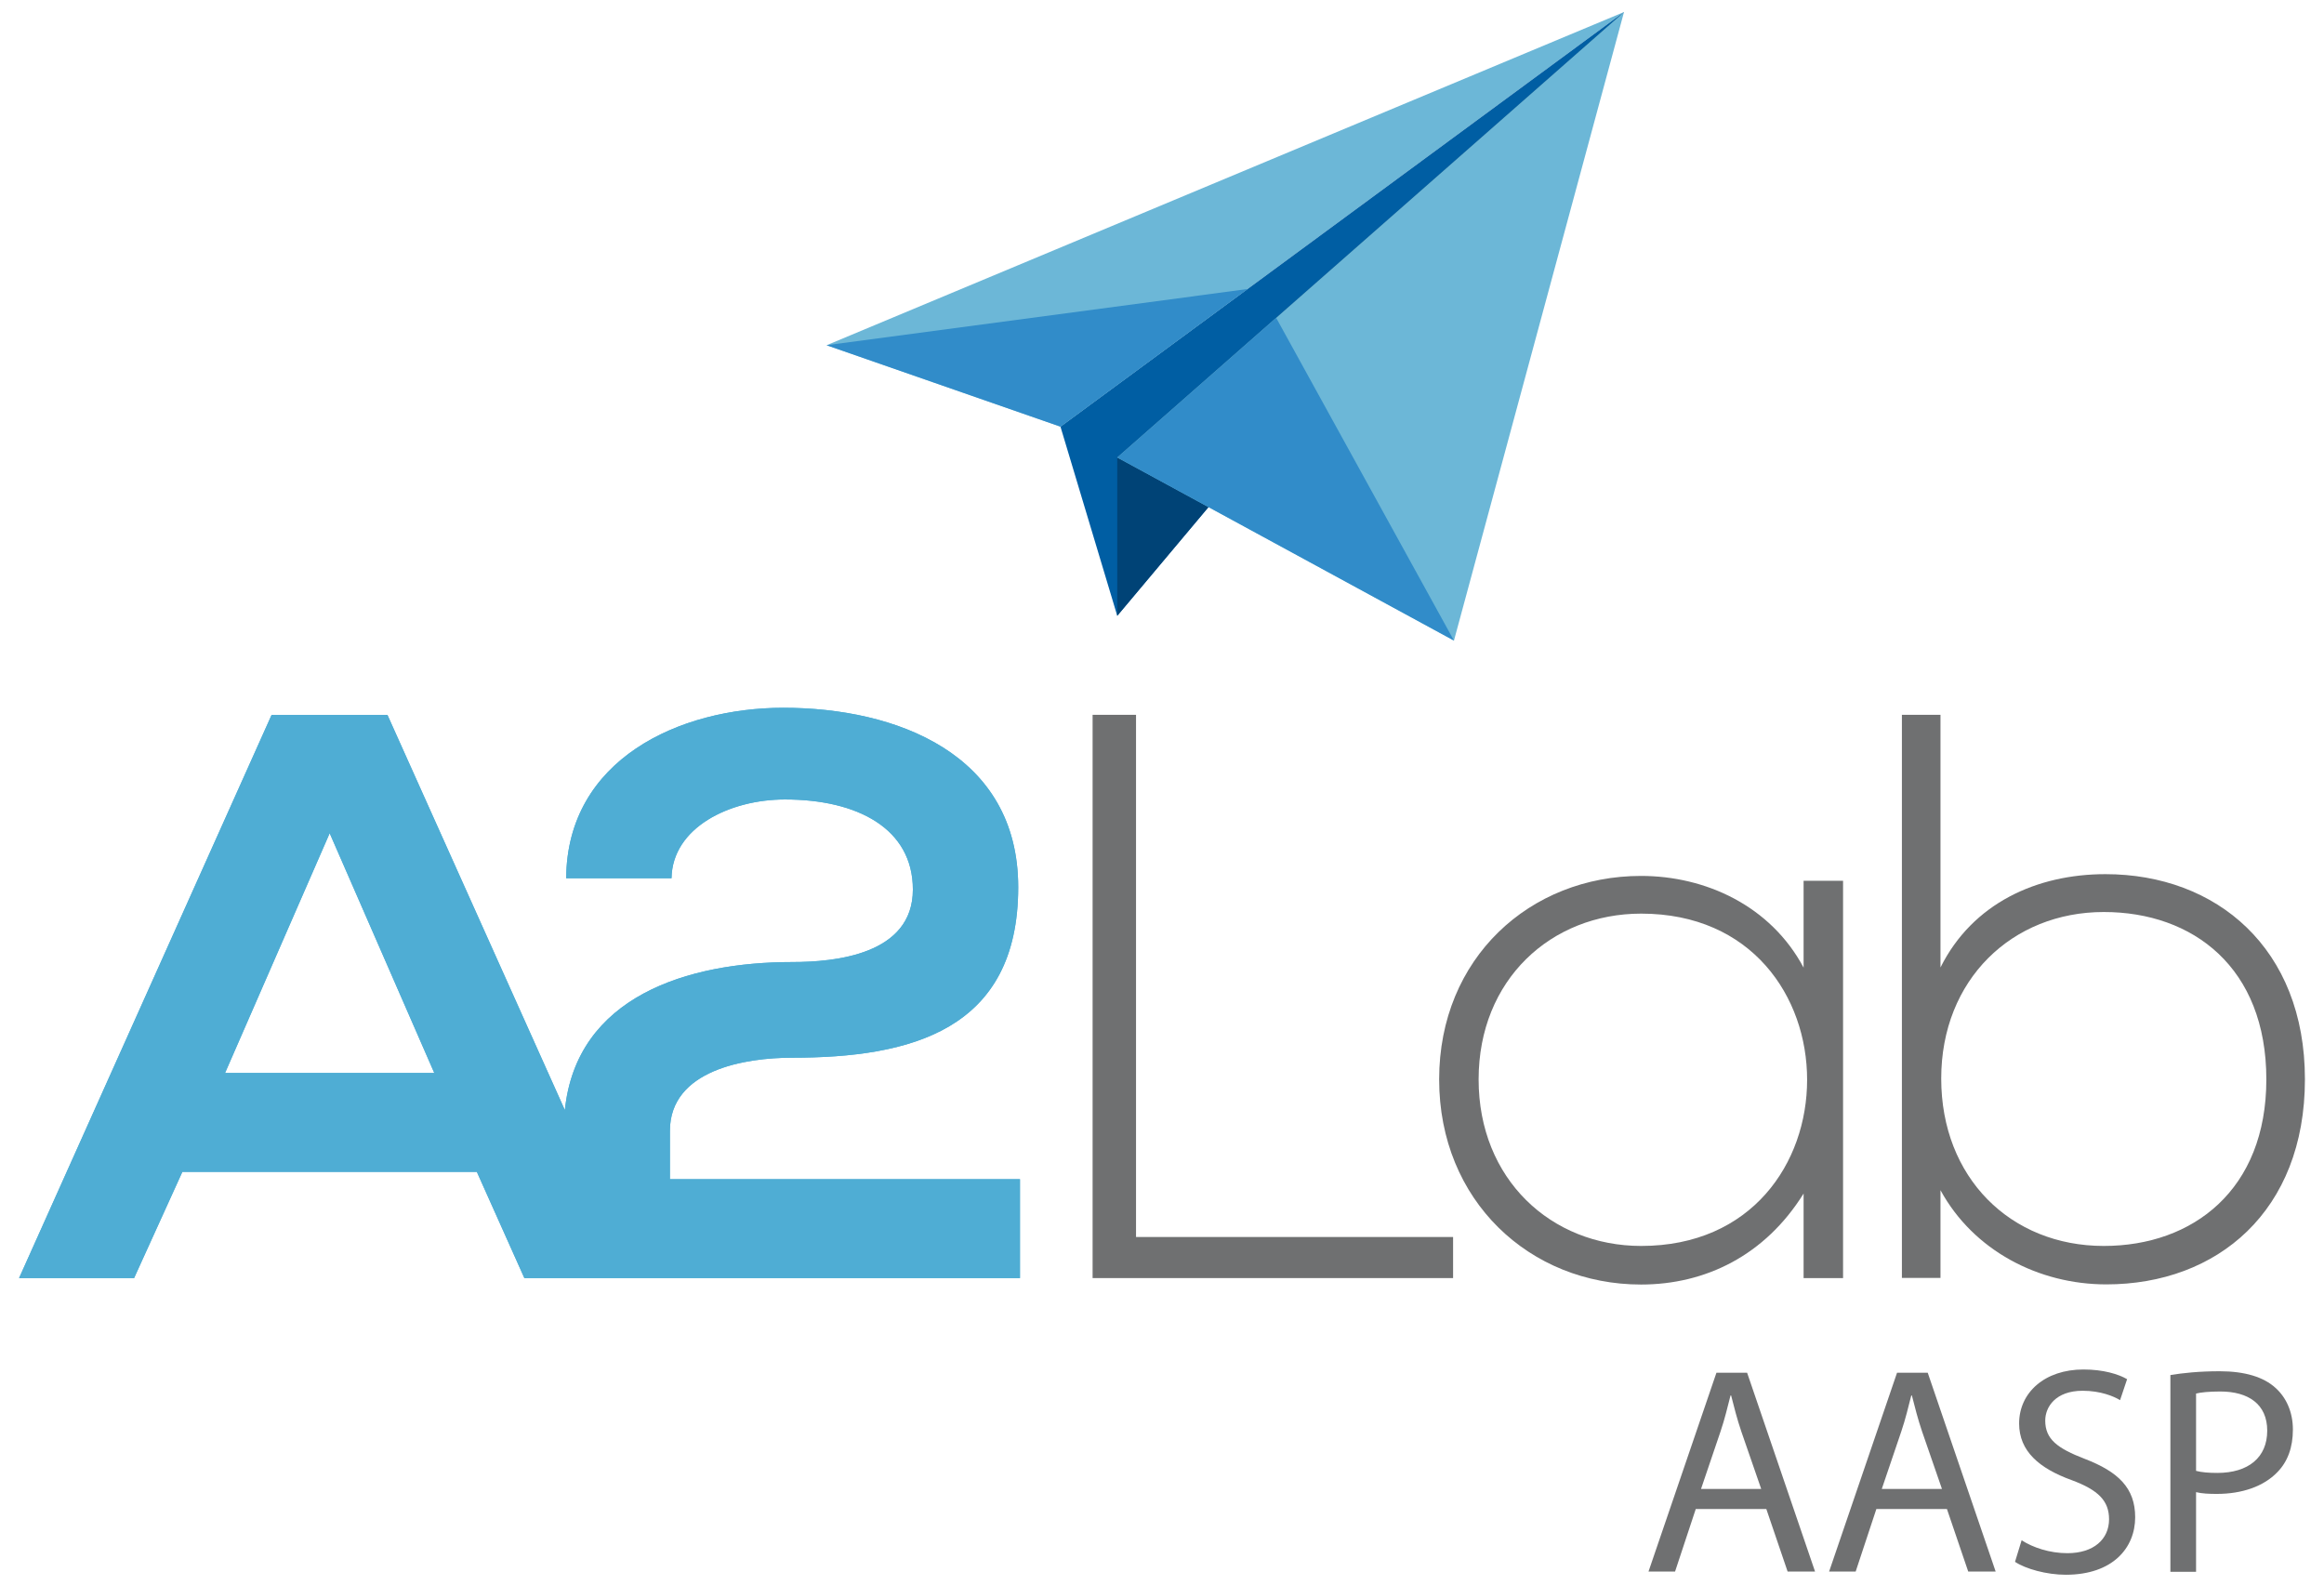
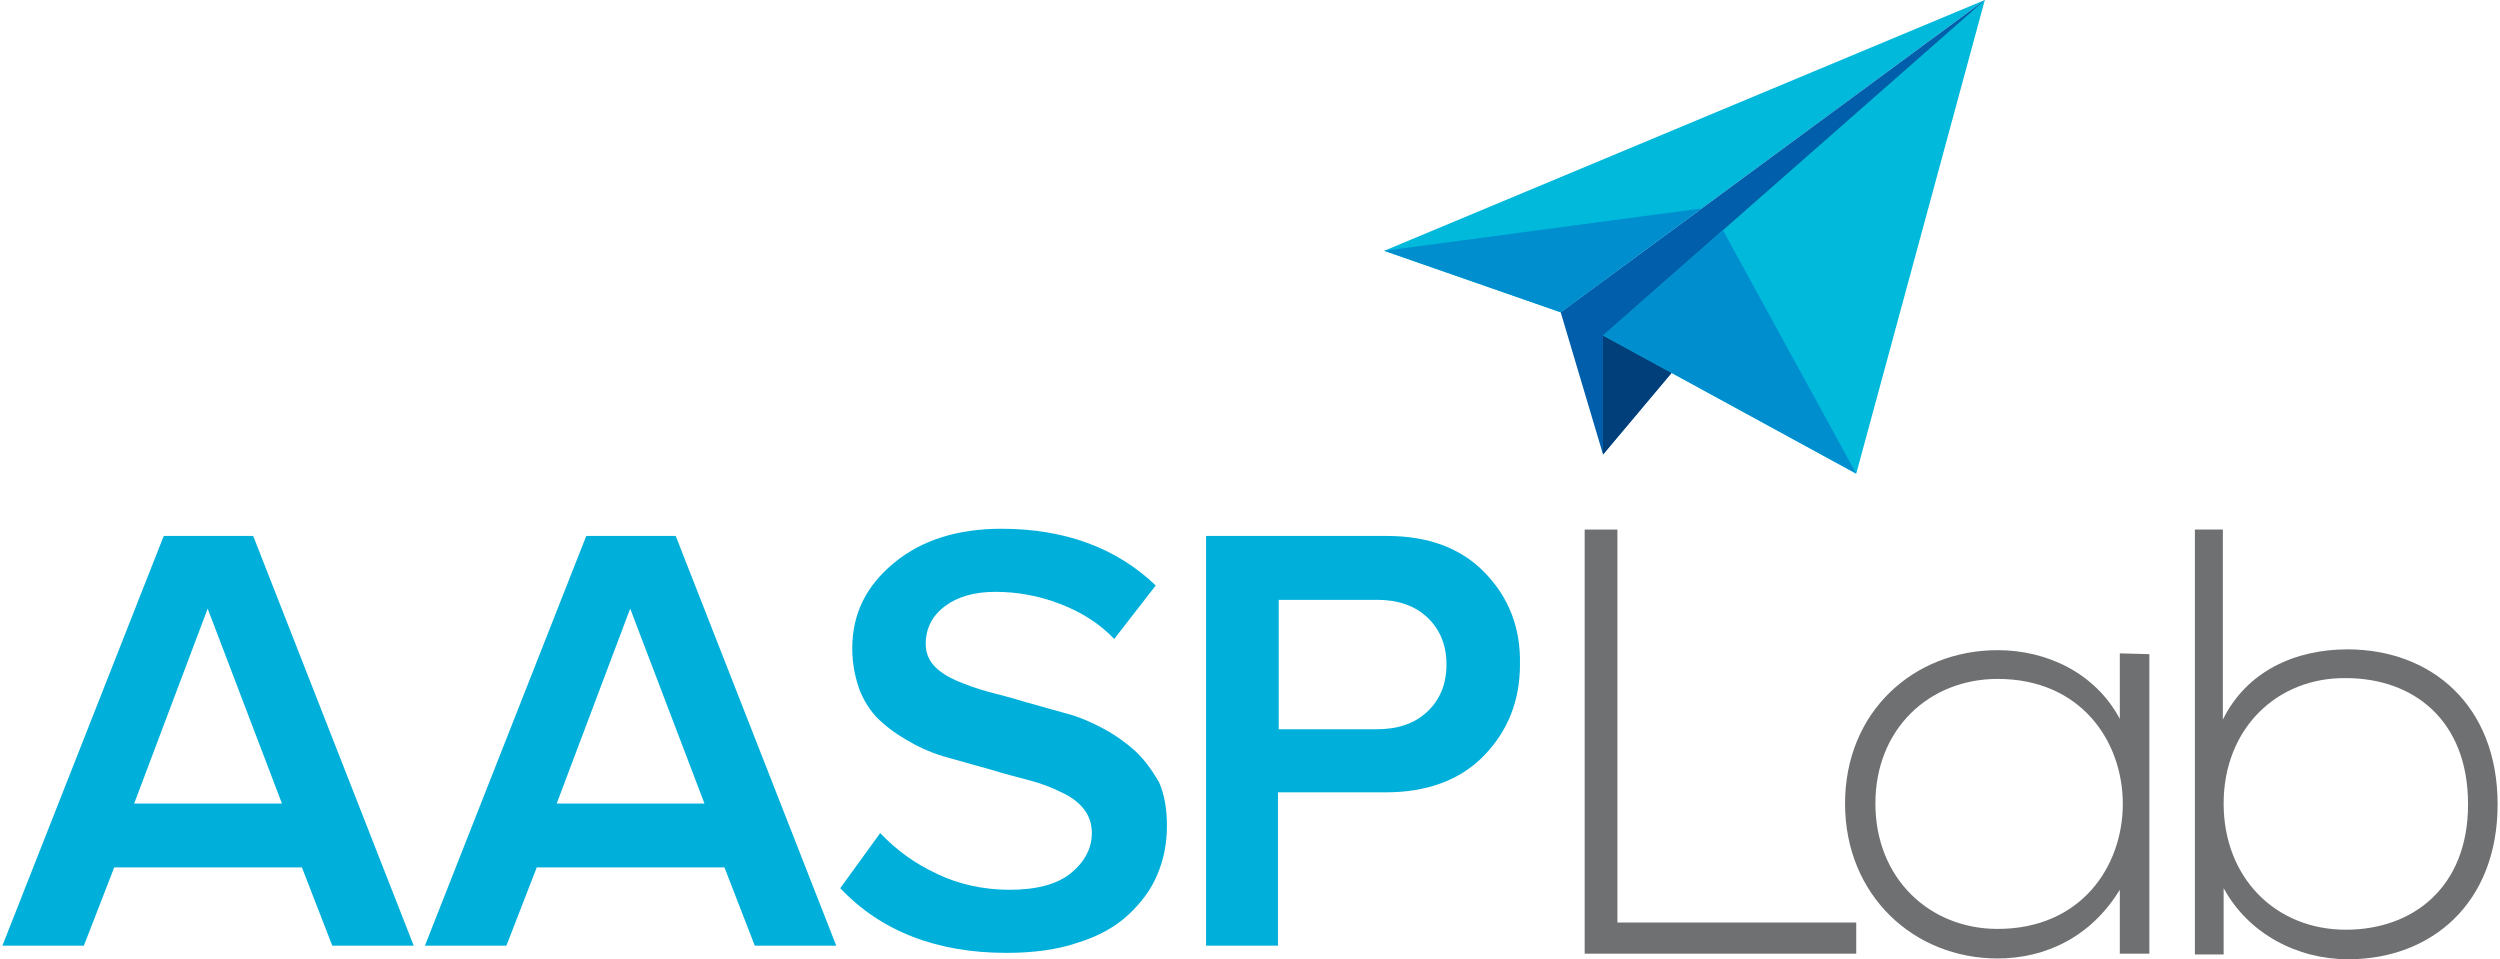
- <svg xmlns="http://www.w3.org/2000/svg" version="1.1" id="Camada_1" x="0px" y="0px" viewBox="0 0 1584 1080" style="enable-background:new 0 0 1584 1080;" xml:space="preserve">
+ <svg xmlns="http://www.w3.org/2000/svg" version="1.1" id="Camada_1" x="0px" y="0px" viewBox="0 0 313 120" style="enable-background:new 0 0 313 120;" xml:space="preserve">
  <style type="text/css">
- 	.st0{fill:#6CB7D7;}
- 	.st1{fill:#005EA3;}
- 	.st2{fill:#004376;}
- 	.st3{fill:#318CC9;}
- 	.st4{fill:#4FADD4;}
- 	.st5{fill:#6F7071;}
+ 	.st0{fill:#00B9DB;}
+ 	.st1{fill:#005EAB;}
+ 	.st2{fill:#003F7A;}
+ 	.st3{fill:#008ECF;}
+ 	.st4{fill:#6F7071;}
+ 	.st5{fill:#00B0DA;}
</style>
  <g>
-     <polygon class="st0" points="1106.9,8.2 563.4,235.3 722.8,290.8  " />
-     <polygon class="st1" points="1106.9,8.2 761.5,419.7 722.8,290.8  " />
-     <polygon class="st2" points="1106.9,8.2 761.5,419.7 761.5,311.8  " />
-     <polygon class="st0" points="1106.9,8.2 991,436.6 761.5,311.8  " />
-     <polygon class="st3" points="869.8,216.6 991,436.6 761.5,311.8  " />
-     <polygon class="st3" points="850.3,197 563.4,235.3 722.8,290.8  " />
-     <path class="st4" d="M456.6,803.7v-32.9c0-41.7,51.5-49.9,83.3-49.9c80.6,0,154.1-18.6,154.1-116.2c0-91-83.3-122.3-160.1-122.3   c-70.7,0-147.5,35.1-148,116.2h71.8c0.5-34.5,39.5-53.7,77.3-53.7c49.3,0,87.2,19.7,87.2,61.4c0,44.4-53.2,49.4-82.2,49.4   c-71.6,0-147.1,23.6-155,100.9L264.1,487.3h-79L13,871.1h78.4l32.9-72.4H325l32.4,72.4h26.9h52.1h258.8v-67.4H456.6z M153.4,731.3   l71.3-163.4l71.3,163.4H153.4z" />
    <g>
-       <path class="st5" d="M774.3,487.2v355.9h216.1v28H744.7V487.2H774.3z" />
-       <path class="st5" d="M1256.2,600.2c0,90.5,0,180.4,0,270.9h-26.9v-57.6c-26.3,42.2-66.9,62-110.8,62c-75.7,0-137.6-57-137.6-139.8    c0-82.8,62-138.7,137.6-138.7c43.9,0,88.3,20.3,110.8,62.5v-59.2H1256.2z M1007.8,735.7c0,68,49.4,113.5,110.8,113.5    c150.8,0,150.8-226.5,0-226.5C1057.2,622.7,1007.8,667.7,1007.8,735.7z" />
-       <path class="st5" d="M1322.6,487.2v172.2c21.9-43.9,65.8-63.6,112.4-63.6c75.7,0,136,50.5,136,139.8    c0,89.9-59.8,139.8-135.4,139.8c-46.1,0-90.5-23-113-64.2v59.8h-26.3V487.2H1322.6z M1323.1,735.1c0,67.5,47.2,114.1,110.8,114.1    c60.9,0,110.8-38.4,110.8-113.5c0-76.2-49.9-114.1-110.8-114.1C1371.4,621.6,1323.1,667.7,1323.1,735.1z" />
+       <polygon class="st0" points="248.5,0 173.3,31.4 195.4,39.1   " />
+       <polygon class="st1" points="248.5,0 200.7,56.9 195.4,39.1   " />
+       <polygon class="st2" points="248.5,0 200.7,56.9 200.7,42   " />
+       <polygon class="st0" points="248.5,0 232.4,59.3 200.7,42   " />
+       <polygon class="st3" points="215.7,28.8 232.4,59.3 200.7,42   " />
+       <polygon class="st3" points="213,26.1 173.3,31.4 195.4,39.1   " />
+       <g>
+         <path class="st4" d="M202.5,66.3v49.2h29.9v3.9h-34V66.3L202.5,66.3L202.5,66.3z" />
+         <path class="st4" d="M269.1,81.9c0,12.5,0,25,0,37.5h-3.7v-8c-3.6,5.9-9.3,8.6-15.3,8.6c-10.5,0-19.1-7.9-19.1-19.4     c0-11.5,8.6-19.2,19.1-19.2c6.1,0,12.2,2.8,15.3,8.6v-8.2L269.1,81.9L269.1,81.9z M234.8,100.6c0,9.4,6.8,15.7,15.3,15.7     c20.9,0,20.9-31.3,0-31.3C241.6,85,234.8,91.2,234.8,100.6z" />
+         <path class="st4" d="M278.3,66.3v23.8c3-6.1,9.1-8.8,15.6-8.8c10.5,0,18.8,7,18.8,19.4c0,12.4-8.3,19.4-18.7,19.4     c-6.4,0-12.5-3.2-15.6-8.9v8.3h-3.6V66.3L278.3,66.3L278.3,66.3z M278.4,100.6c0,9.3,6.5,15.8,15.3,15.8     c8.4,0,15.3-5.3,15.3-15.7c0-10.6-6.9-15.8-15.3-15.8C285.1,84.8,278.4,91.2,278.4,100.6z" />
+       </g>
    </g>
-     <path class="st4" d="M456.6,803.7v-32.9c0-41.7,51.5-49.9,83.3-49.9c80.6,0,154.1-18.6,154.1-116.2c0-91-83.3-122.3-160.1-122.3   c-70.7,0-147.5,35.1-148,116.2h71.8c0.5-34.5,39.5-53.7,77.3-53.7c49.3,0,87.2,19.7,87.2,61.4c0,44.4-53.2,49.4-82.2,49.4   c-71.6,0-147.1,23.6-155,100.9L264.1,487.3h-79L13,871.1h78.4l32.9-72.4H325l32.4,72.4h26.9h52.1h258.8v-67.4H456.6z M153.4,731.3   l71.3-163.4l71.3,163.4H153.4z" />
    <g>
-       <path class="st5" d="M1155.8,1028.5l-14.1,42.6h-18.1l46.3-135.5h20.9l46.3,135.5h-18.7l-14.5-42.6H1155.8z M1200.4,1014.8    l-13.5-39c-3-8.8-5-16.9-7-24.7h-0.4c-2,7.8-4,16.3-6.8,24.5l-13.3,39.2H1200.4z" />
-       <path class="st5" d="M1278.9,1028.5l-14.1,42.6h-18.1l46.3-135.5h20.9l46.3,135.5h-18.7l-14.5-42.6H1278.9z M1323.6,1014.8    l-13.5-39c-3-8.8-5-16.9-7-24.7h-0.4c-2,7.8-4,16.3-6.8,24.5l-13.3,39.2H1323.6z" />
-       <path class="st5" d="M1377.9,1049.8c7.8,5,19.1,8.8,31.2,8.8c17.9,0,28.4-9.5,28.4-23.1c0-12.5-7.2-19.9-25.5-26.7    c-22.1-8-35.8-19.7-35.8-38.6c0-21.1,17.5-36.8,43.8-36.8c13.7,0,23.9,3.2,29.8,6.6l-4.8,14.3c-4.2-2.6-13.3-6.4-25.5-6.4    c-18.5,0-25.5,11.1-25.5,20.3c0,12.7,8.2,18.9,26.9,26.1c22.9,8.8,34.4,19.9,34.4,39.8c0,20.9-15.3,39.2-47.3,39.2    c-13.1,0-27.4-4-34.6-8.8L1377.9,1049.8z" />
-       <path class="st5" d="M1479.3,937.2c8.4-1.4,19.5-2.6,33.6-2.6c17.3,0,30,4,38,11.3c7.2,6.4,11.9,16.3,11.9,28.4    c0,12.3-3.6,21.9-10.5,29c-9.5,9.9-24.3,14.9-41.4,14.9c-5.2,0-10.1-0.2-14.1-1.2v54.3h-17.5V937.2z M1496.8,1002.5    c3.8,1,8.6,1.4,14.5,1.4c21.1,0,34-10.5,34-28.8c0-18.1-12.9-26.7-32-26.7c-7.6,0-13.5,0.6-16.5,1.4V1002.5z" />
+       <path class="st5" d="M20.5,67.1L0.3,118.4l0,0h10.2l3.8-9.8h23.5l3.8,9.8h10.2L31.7,67.1L20.5,67.1L20.5,67.1z M16.8,100.6    l9.2-24.4l9.3,24.4H16.8z" />
+       <path class="st5" d="M73.4,67.1l-20.2,51.3h10.2l3.8-9.8h23.5l3.8,9.8h10.2L84.6,67.1L73.4,67.1L73.4,67.1z M69.7,100.6l9.2-24.4    l9.3,24.4H69.7z" />
+       <path class="st5" d="M142.1,94c-1.1-1-2.5-2-4-2.8c-1.5-0.8-3.1-1.5-4.7-1.9c-1.7-0.5-3.3-0.9-5-1.4c-1.6-0.5-3.2-0.9-4.7-1.3    c-1.5-0.4-2.8-0.9-4-1.4c-1.1-0.5-2.1-1.1-2.8-1.9c-0.7-0.8-1-1.7-1-2.7c0-1.9,0.8-3.5,2.4-4.7c1.6-1.2,3.7-1.8,6.3-1.8    c2.8,0,5.5,0.5,8.1,1.5c2.6,1,4.9,2.4,6.8,4.4l5.2-6.7c-4.9-4.7-11.4-7.1-19.3-7.1c-5.5,0-10,1.4-13.5,4.3    c-3.5,2.9-5.2,6.4-5.2,10.7c0,2,0.4,3.8,1,5.4c0.7,1.6,1.6,2.9,2.8,3.9c1.1,1,2.5,1.9,4,2.7c1.5,0.8,3.1,1.4,4.7,1.8    c1.7,0.5,3.3,0.9,5,1.4c1.6,0.5,3.2,0.9,4.7,1.3c1.5,0.4,2.8,0.9,4,1.5c1.1,0.5,2.1,1.2,2.8,2.1c0.7,0.9,1,1.9,1,3    c0,1.9-0.9,3.6-2.6,5s-4.3,2.1-7.7,2.1c-3.3,0-6.4-0.7-9.1-2c-2.8-1.3-5.1-3-7.1-5.1l-5,6.9c5.1,5.4,12.1,8.1,20.8,8.1    c3.4,0,6.4-0.4,9-1.3c2.6-0.8,4.7-2,6.3-3.5c1.6-1.5,2.8-3.1,3.6-5s1.2-3.9,1.2-6.1c0-2.1-0.3-3.9-1-5.5    C144.2,96.4,143.3,95.1,142.1,94z" />
+       <path class="st5" d="M185.9,71.7c-3-3.1-7.1-4.6-12.3-4.6H151v51.3h9V99.2h13.5c5.1,0,9.3-1.5,12.3-4.6c3-3.1,4.5-6.9,4.5-11.4    C190.4,78.6,188.9,74.8,185.9,71.7z M178.7,89.1c-1.6,1.5-3.7,2.2-6.3,2.2h-12.3V75.1h12.3c2.6,0,4.7,0.7,6.3,2.2    c1.6,1.5,2.4,3.5,2.4,5.9C181.1,85.6,180.3,87.6,178.7,89.1z" />
    </g>
  </g>
</svg>
